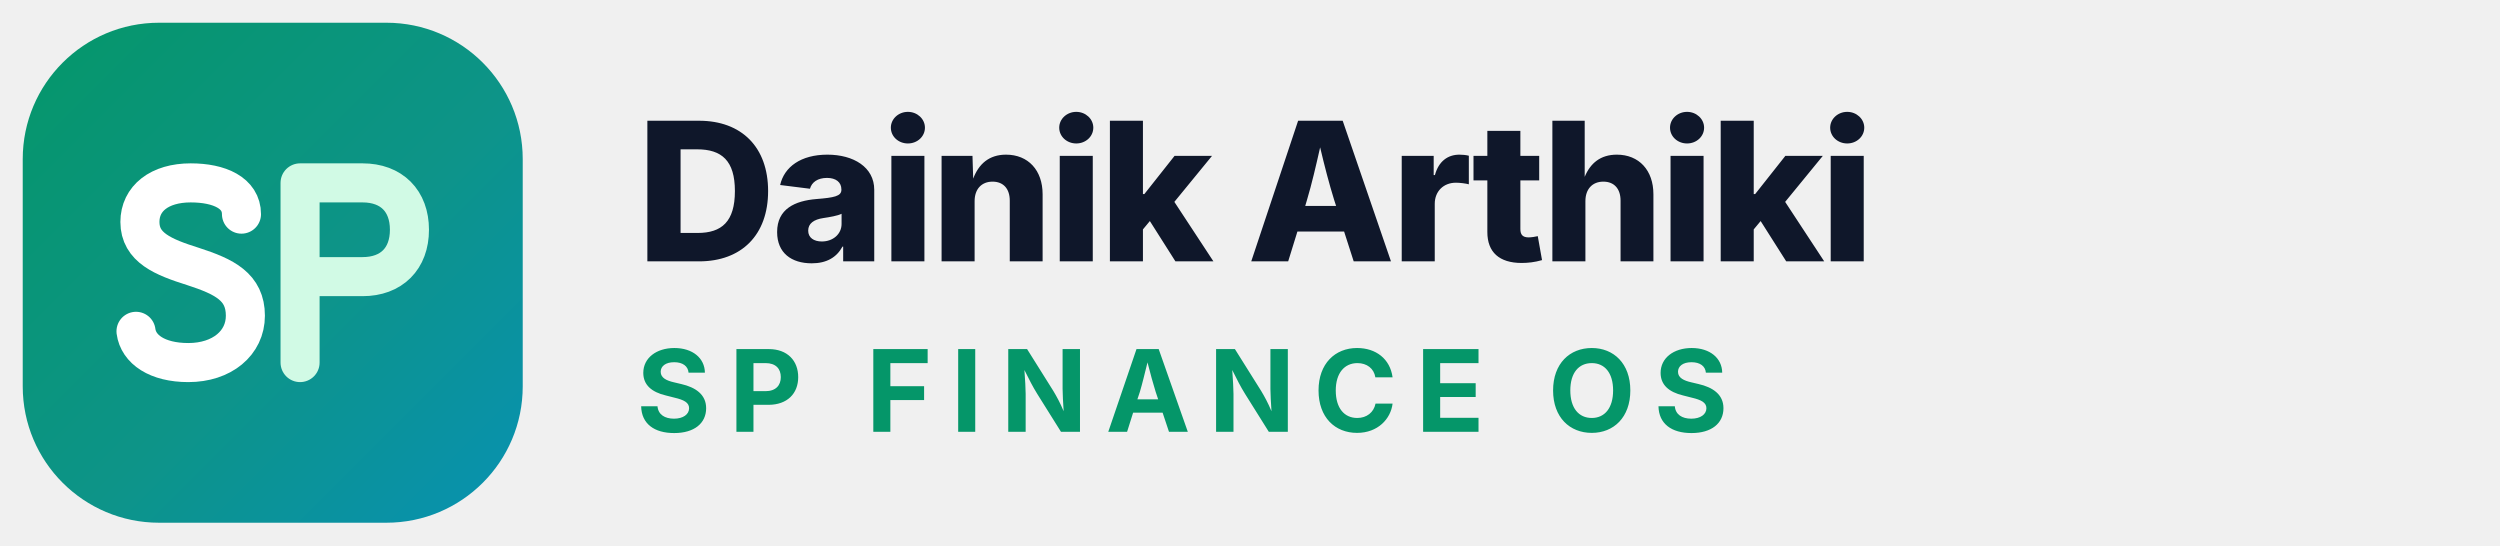
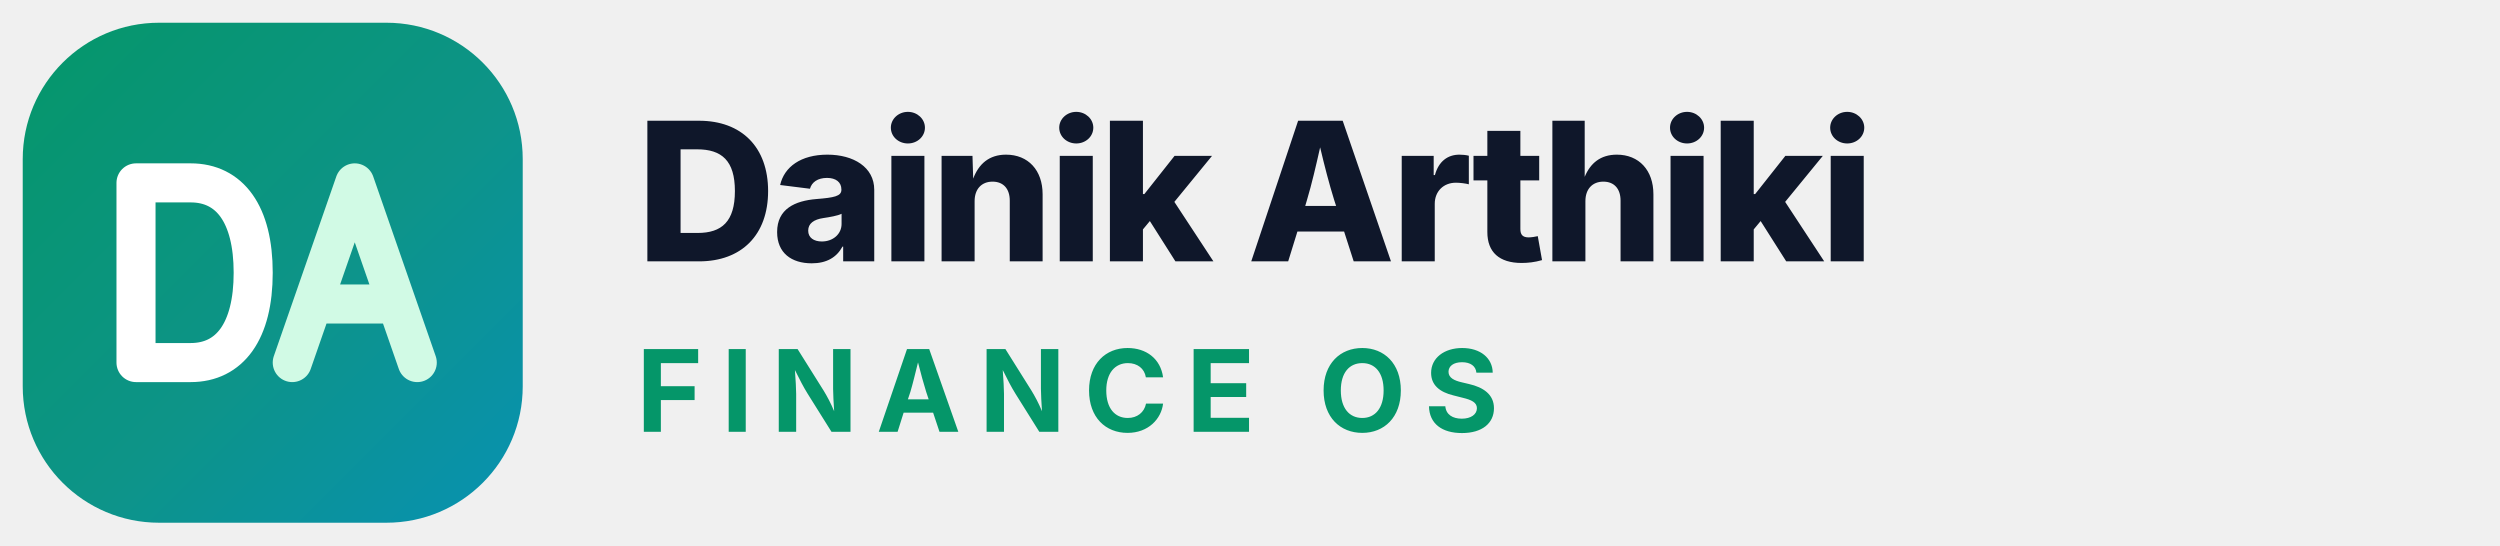
<svg xmlns="http://www.w3.org/2000/svg" viewBox="0 0 220 48" fill="none">
  <defs>
    <linearGradient id="lightEmblemGrad" x1="2" y1="2" x2="46" y2="46" gradientUnits="userSpaceOnUse">
      <stop offset="0%" stop-color="#059669" />
      <stop offset="55%" stop-color="#0d9488" />
      <stop offset="100%" stop-color="#0891b2" />
    </linearGradient>
  </defs>
  <rect x="2" y="2" width="44" height="44" rx="12" fill="url(#lightEmblemGrad)" />
  <g transform="translate(2, 2) scale(0.6875)">
-     <path d="M 28 24.5 C 28 21.8, 25.2 20.5, 21.5 20.5 C 17.5 20.5, 15 22.5, 15 25.5 C 15 28.8, 18 30, 21.8 31.2 C 25.8 32.5, 28.5 33.8, 28.5 37.5 C 28.5 41, 25.5 43.5, 21.2 43.5 C 17.2 43.5, 14.8 41.8, 14.5 39.5" stroke="#ffffff" stroke-width="5" stroke-linecap="round" stroke-linejoin="round" />
-     <path d="M 35.5 43.5 V 20.5 H 43.5 C 47.2 20.5, 49.5 22.8, 49.5 26.5 C 49.5 30.2, 47.2 32.5, 43.5 32.5 H 35.5" stroke="#d1fae5" stroke-width="5" stroke-linecap="round" stroke-linejoin="round" />
+     <path d="M 14.5 20.5 H 21.5 C 26.5 20.5, 29.5 24.5, 29.5 32 C 29.5 39.5, 26.5 43.5, 21.5 43.5 H 14.5 Z" stroke="#ffffff" stroke-width="5" stroke-linecap="round" stroke-linejoin="round" />
+     <path d="M 34.5 43.5 L 42.5 20.5 L 50.5 43.5 M 37.2 36 H 47.8" stroke="#d1fae5" stroke-width="5" stroke-linecap="round" stroke-linejoin="round" />
  </g>
  <text x="56" y="23" font-family="Plus Jakarta Sans, Inter, system-ui, -apple-system, sans-serif" font-size="17" font-weight="800" letter-spacing="-0.4" fill="#0f172a">
    Dainik Arthiki
  </text>
  <text x="56" y="38" font-family="Plus Jakarta Sans, Inter, system-ui, -apple-system, sans-serif" font-size="10" font-weight="700" letter-spacing="1.6" fill="#059669">
-     SP FINANCE OS
+     FINANCE OS
  </text>
</svg>
